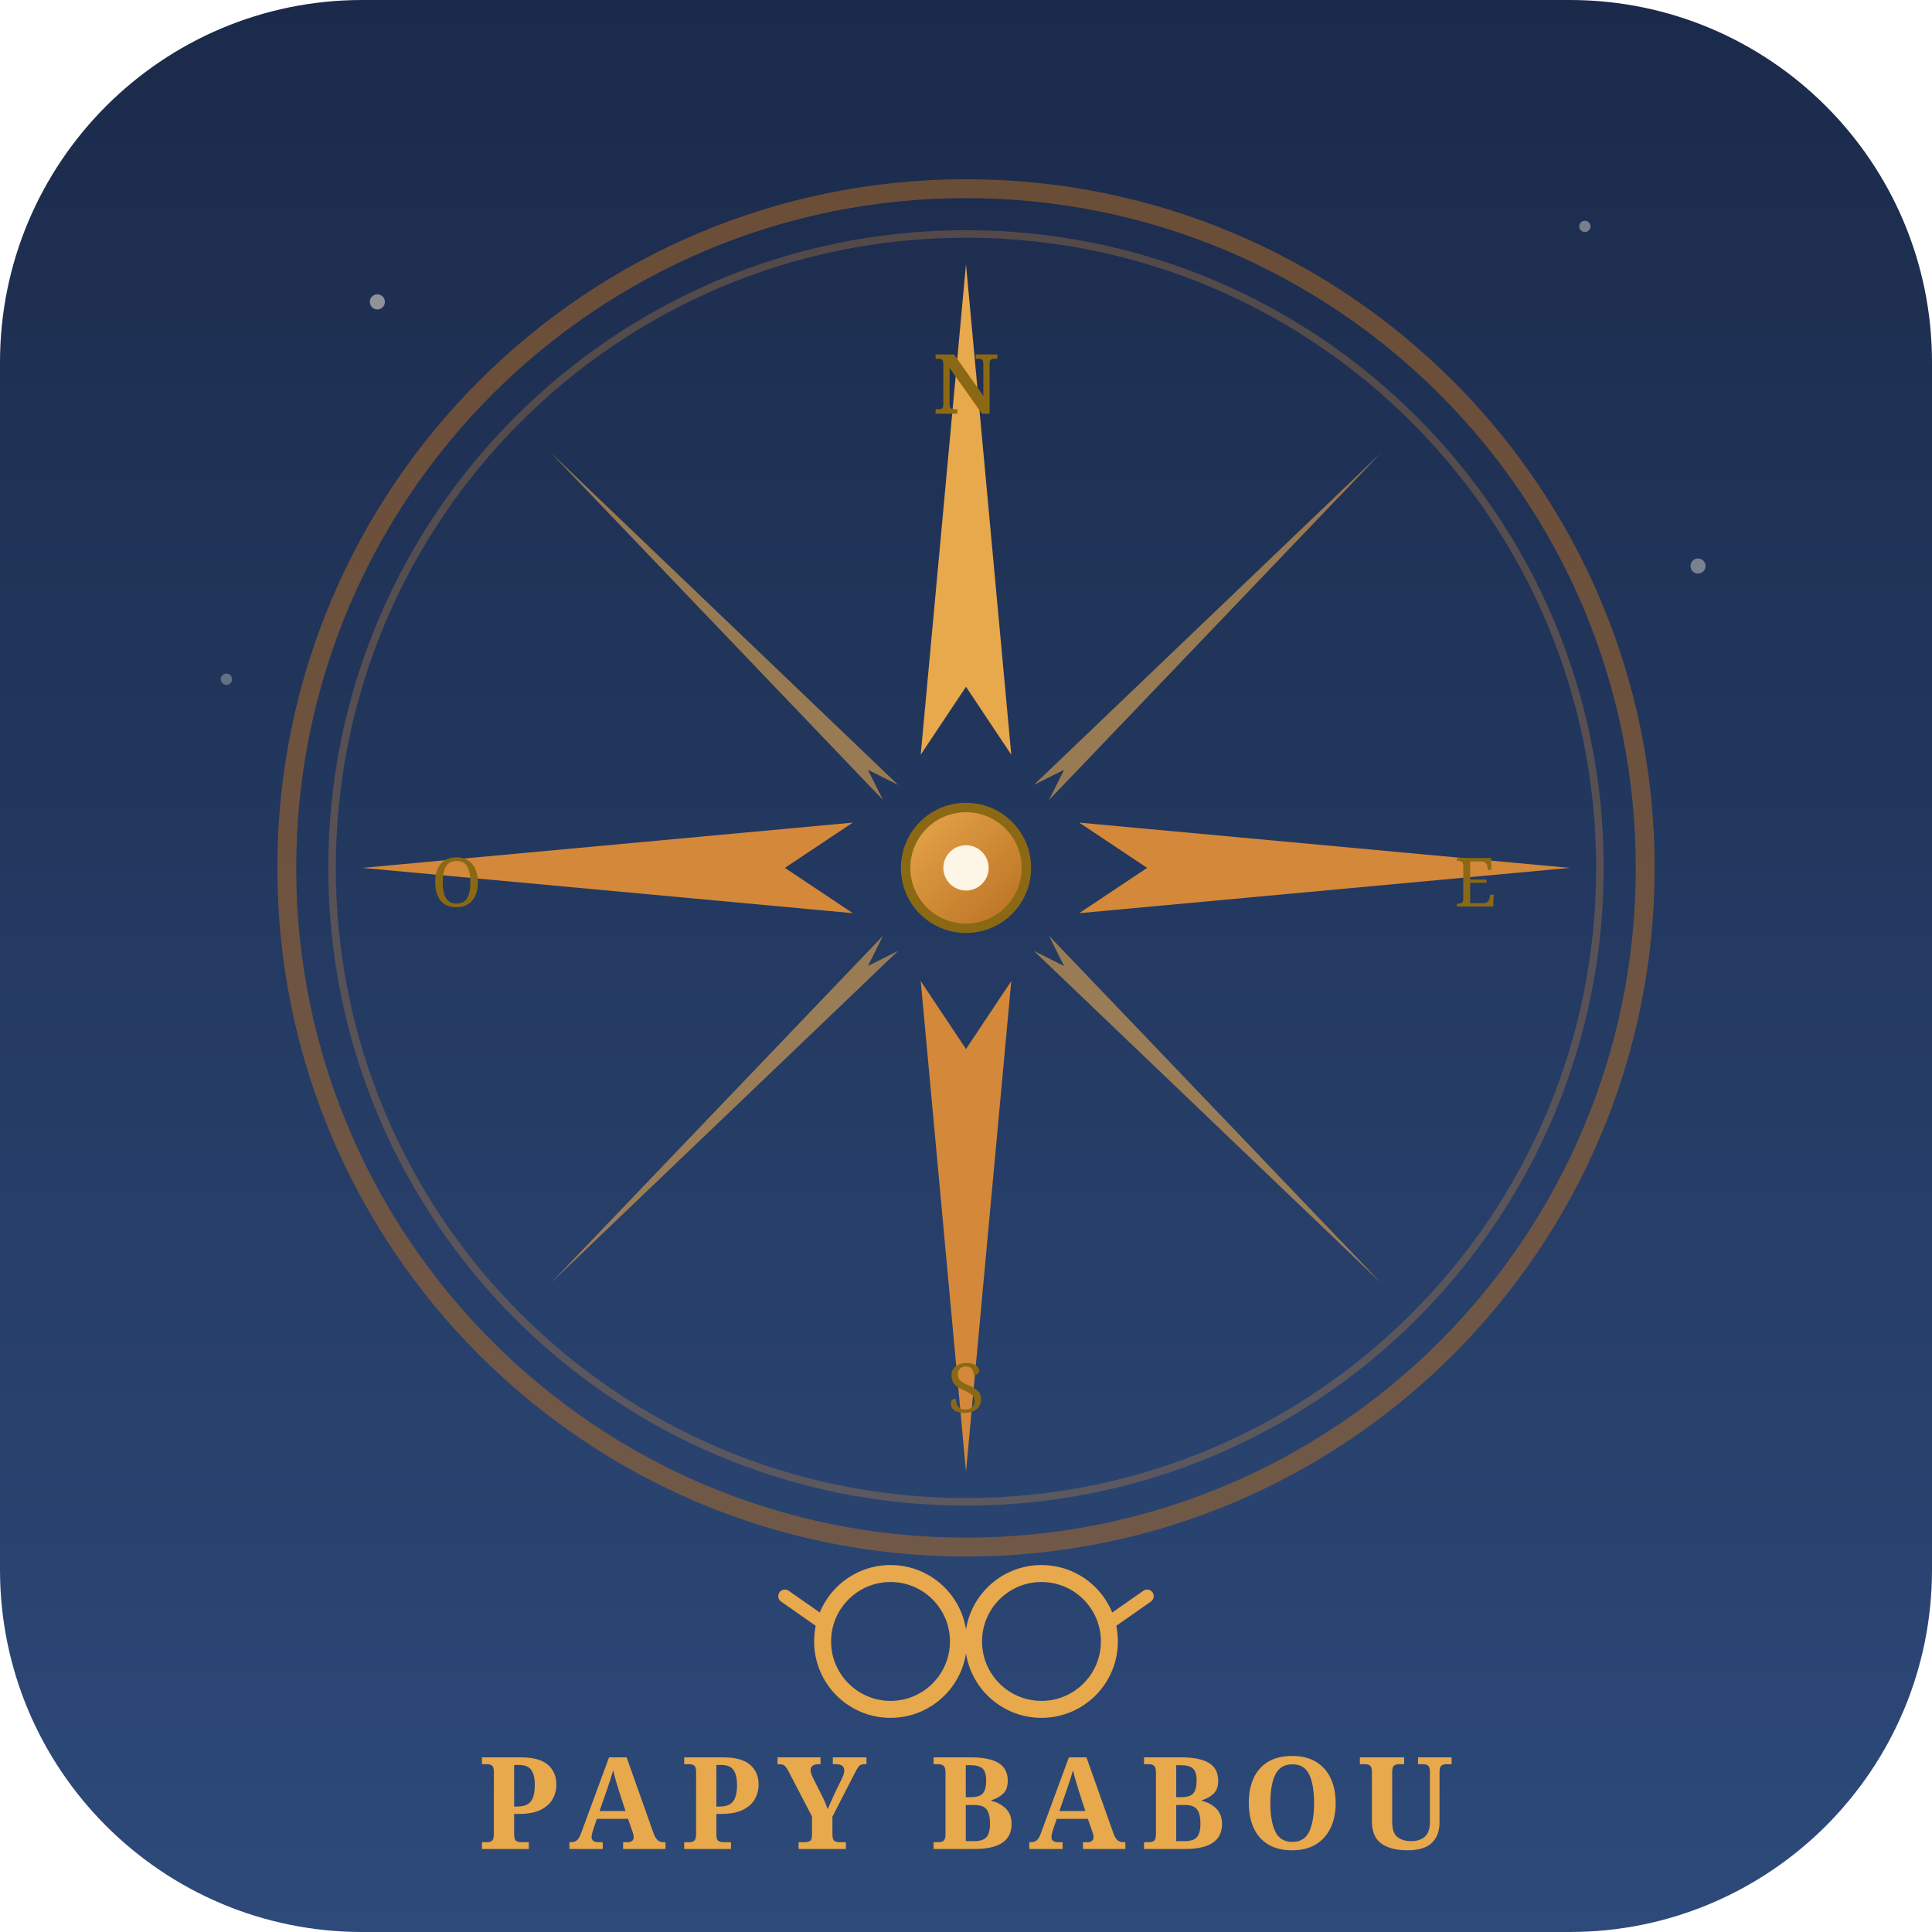
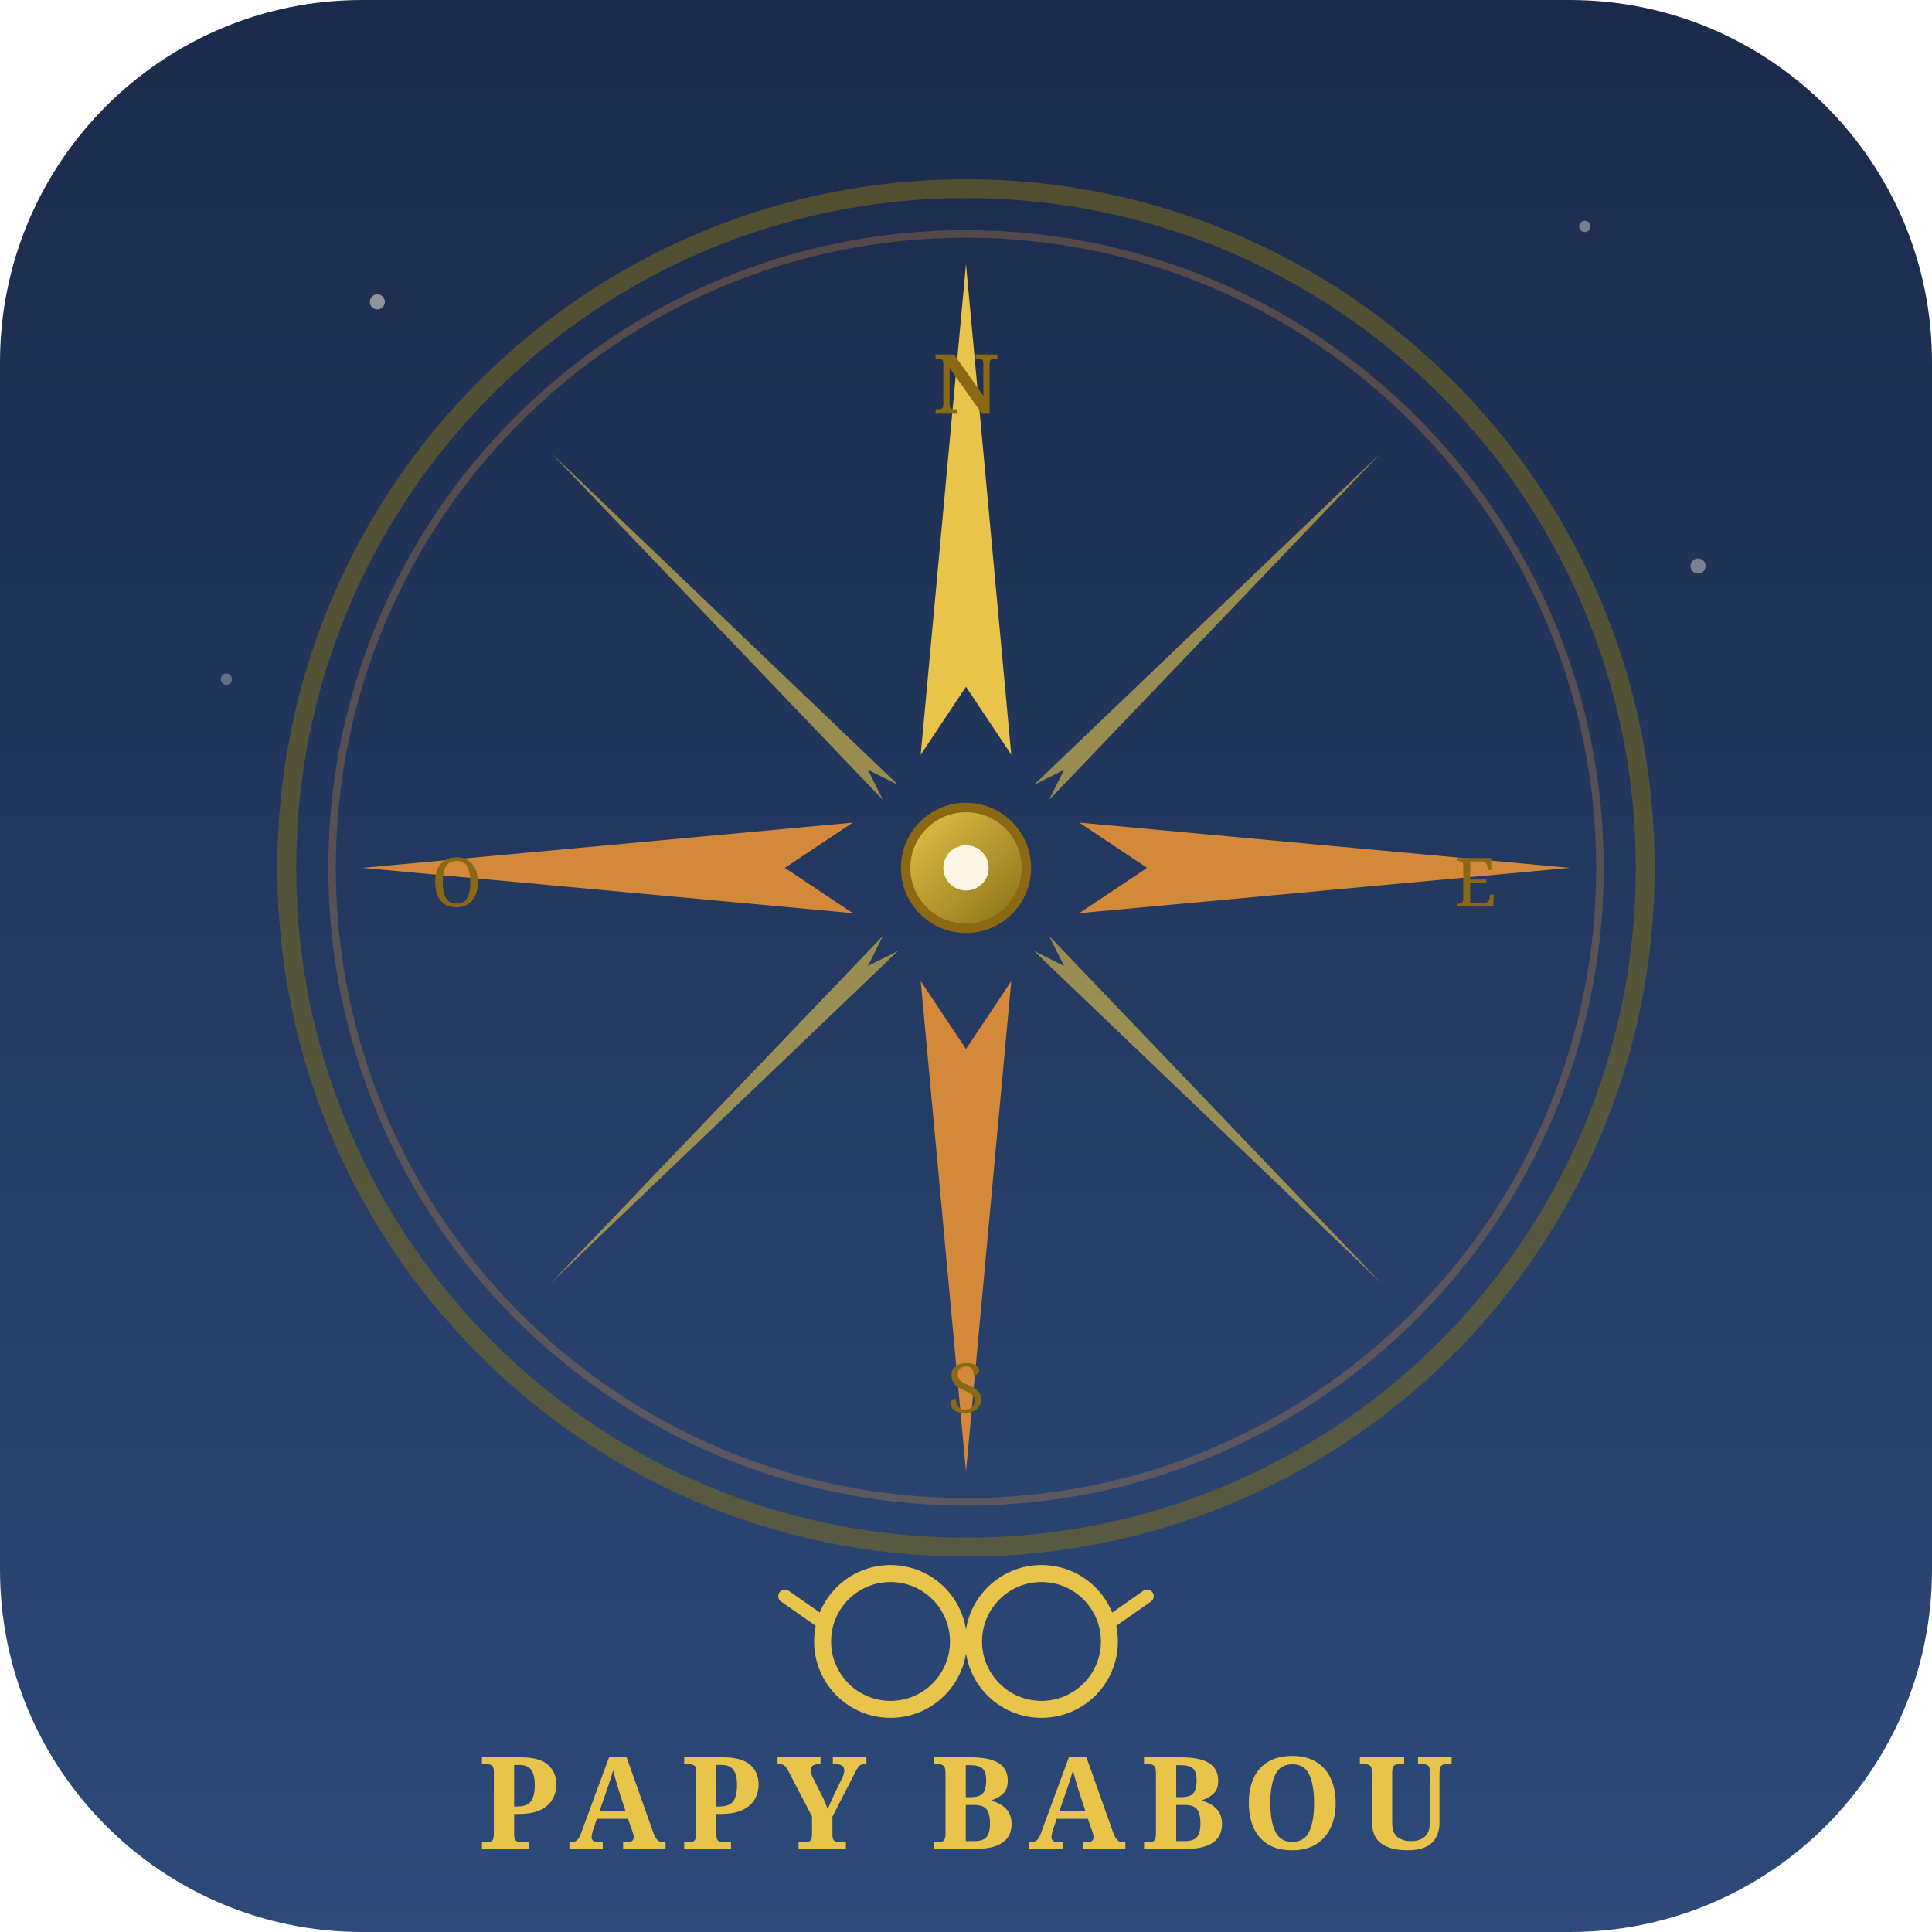
<svg xmlns="http://www.w3.org/2000/svg" viewBox="0 0 512 512" width="512" height="512">
  <defs>
    <linearGradient id="i512bg" x1="0" y1="0" x2="0" y2="1">
      <stop offset="0%" stop-color="#1B2A4A" />
      <stop offset="100%" stop-color="#2D4A7A" />
    </linearGradient>
    <linearGradient id="i512gold" x1="0" y1="0" x2="1" y2="1">
-       <stop offset="0%" stop-color="#E8A84C" />
-       <stop offset="100%" stop-color="#B86E20" />
+       <stop offset="0%" stop-color="#E8C44A" />
+       <stop offset="100%" stop-color="#856F14" />
    </linearGradient>
  </defs>
  <rect width="512" height="512" rx="96" fill="url(#i512bg)" />
  <circle cx="100" cy="80" r="2" fill="#FFF8E0" opacity="0.5" />
  <circle cx="420" cy="60" r="1.5" fill="#FFF8E0" opacity="0.4" />
  <circle cx="60" cy="180" r="1.5" fill="#FFF8E0" opacity="0.3" />
  <circle cx="450" cy="150" r="2" fill="#FFF8E0" opacity="0.4" />
-   <circle cx="256" cy="230" r="180" fill="none" stroke="#B86E20" stroke-width="5" opacity="0.5" />
+   <circle cx="256" cy="230" r="180" fill="none" stroke="#856F14" stroke-width="5" opacity="0.5" />
  <circle cx="256" cy="230" r="168" fill="none" stroke="#D4883A" stroke-width="2" opacity="0.3" />
  <g transform="translate(256, 230)">
-     <polygon points="0,-160 12,-30 0,-48 -12,-30" fill="#E8A84C" />
+     <polygon points="0,-160 12,-30 0,-48 -12,-30" fill="#E8C44A" />
    <polygon points="0,160 12,30 0,48 -12,30" fill="#D4883A" />
    <polygon points="-160,0 -30,12 -48,0 -30,-12" fill="#D4883A" />
    <polygon points="160,0 30,12 48,0 30,-12" fill="#D4883A" />
-     <polygon points="-110,-110 -18,-22 -26,-26 -22,-18" fill="#E8A84C" opacity="0.6" />
-     <polygon points="110,-110 18,-22 26,-26 22,-18" fill="#E8A84C" opacity="0.6" />
-     <polygon points="-110,110 -18,22 -26,26 -22,18" fill="#E8A84C" opacity="0.6" />
-     <polygon points="110,110 18,22 26,26 22,18" fill="#E8A84C" opacity="0.6" />
+     <polygon points="-110,-110 -18,-22 -26,-26 -22,-18" fill="#E8C44A" opacity="0.6" />
+     <polygon points="110,-110 18,-22 26,-26 22,-18" fill="#E8C44A" opacity="0.6" />
+     <polygon points="-110,110 -18,22 -26,26 -22,18" fill="#E8C44A" opacity="0.6" />
+     <polygon points="110,110 18,22 26,26 22,18" fill="#E8C44A" opacity="0.6" />
    <text x="0" y="-128" text-anchor="middle" font-family="Georgia, serif" font-size="22" font-weight="bold" fill="#8B6914" dominant-baseline="middle">N</text>
    <text x="0" y="138" text-anchor="middle" font-family="Georgia, serif" font-size="18" fill="#8B6914" dominant-baseline="middle">S</text>
    <text x="-135" y="4" text-anchor="middle" font-family="Georgia, serif" font-size="18" fill="#8B6914" dominant-baseline="middle">O</text>
    <text x="135" y="4" text-anchor="middle" font-family="Georgia, serif" font-size="18" fill="#8B6914" dominant-baseline="middle">E</text>
    <circle cx="0" cy="0" r="16" fill="url(#i512gold)" stroke="#8B6914" stroke-width="2.5" />
    <circle cx="0" cy="0" r="6" fill="#FDF5E6" />
  </g>
  <g transform="translate(256, 435)">
-     <circle cx="-20" cy="0" r="18" fill="none" stroke="#E8A84C" stroke-width="4.5" />
-     <circle cx="20" cy="0" r="18" fill="none" stroke="#E8A84C" stroke-width="4.5" />
-     <line x1="2" y1="0" x2="-2" y2="0" stroke="#E8A84C" stroke-width="4.5" />
-     <line x1="-38" y1="-5" x2="-48" y2="-12" stroke="#E8A84C" stroke-width="3.5" stroke-linecap="round" />
-     <line x1="38" y1="-5" x2="48" y2="-12" stroke="#E8A84C" stroke-width="3.5" stroke-linecap="round" />
+     <circle cx="-20" cy="0" r="18" fill="none" stroke="#E8C44A" stroke-width="4.5" />
+     <circle cx="20" cy="0" r="18" fill="none" stroke="#E8C44A" stroke-width="4.5" />
+     <line x1="2" y1="0" x2="-2" y2="0" stroke="#E8C44A" stroke-width="4.5" />
+     <line x1="-38" y1="-5" x2="-48" y2="-12" stroke="#E8C44A" stroke-width="3.5" stroke-linecap="round" />
+     <line x1="38" y1="-5" x2="48" y2="-12" stroke="#E8C44A" stroke-width="3.5" stroke-linecap="round" />
  </g>
-   <text x="256" y="490" text-anchor="middle" font-family="Georgia, serif" font-size="34" font-weight="bold" fill="#E8A84C" letter-spacing="4">PAPY BABOU</text>
+   <text x="256" y="490" text-anchor="middle" font-family="Georgia, serif" font-size="34" font-weight="bold" fill="#E8C44A" letter-spacing="4">PAPY BABOU</text>
</svg>
